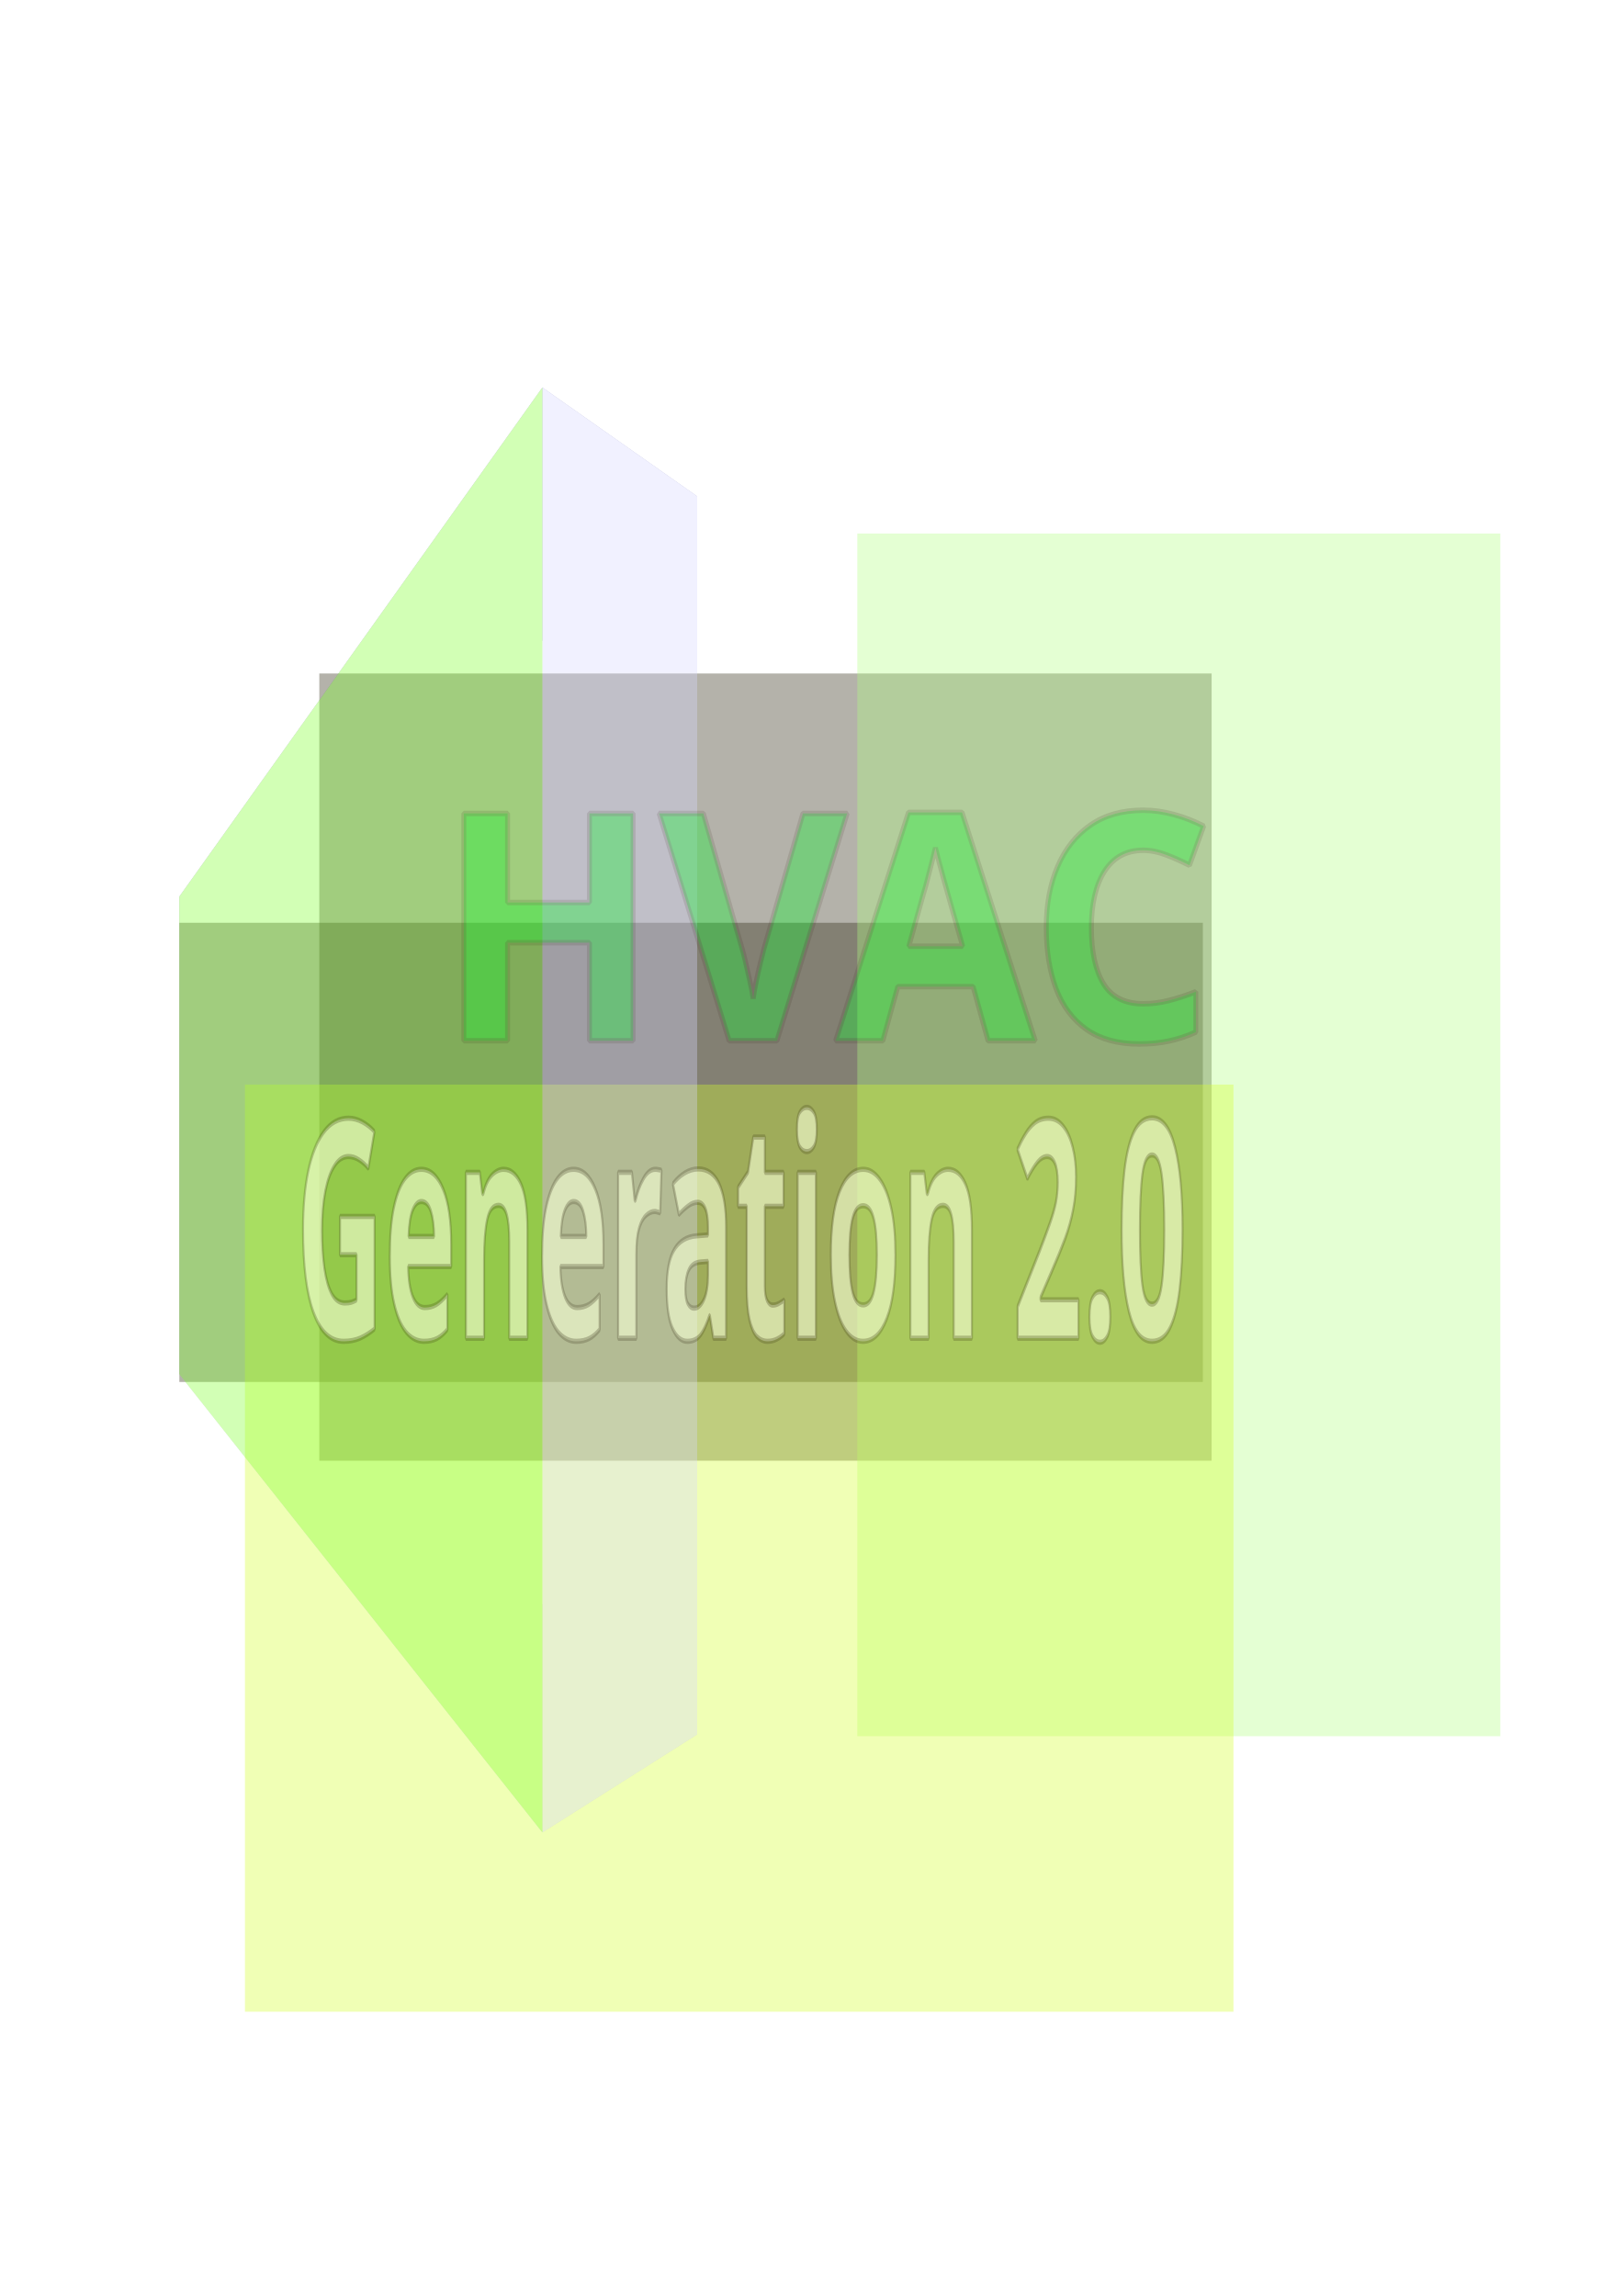
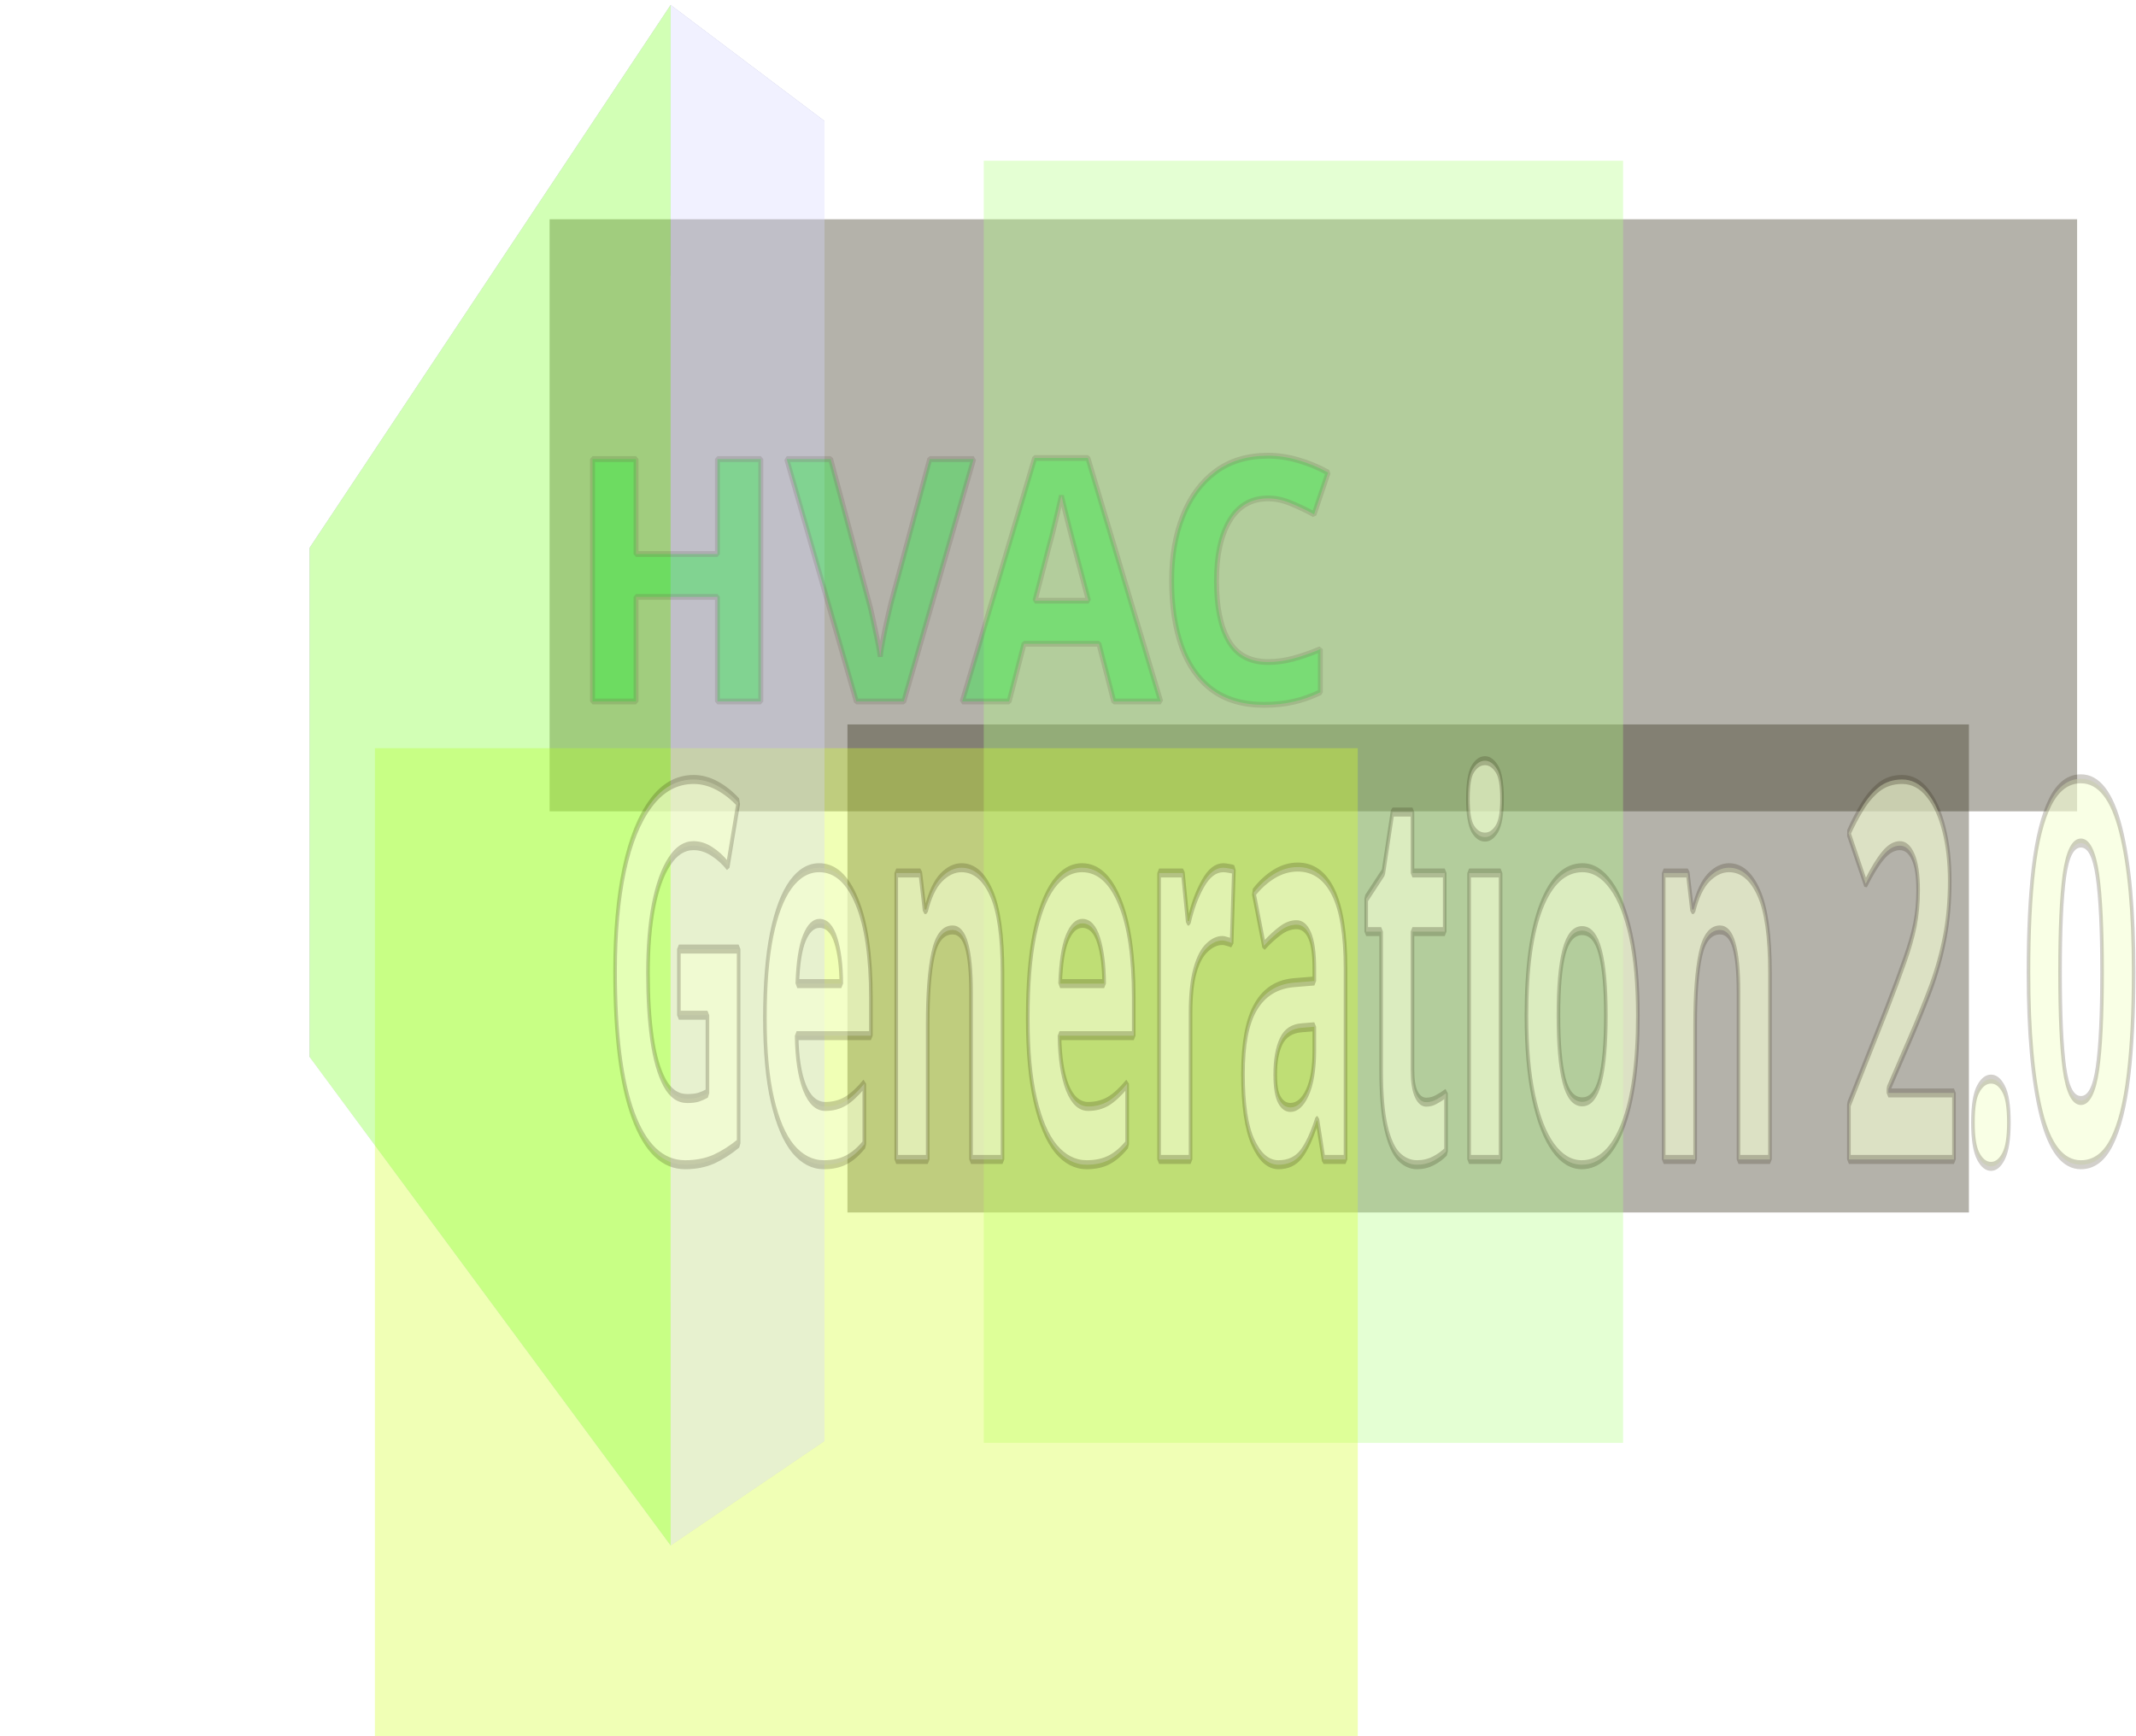
- <svg xmlns="http://www.w3.org/2000/svg" width="210mm" height="297mm" viewBox="0 0 210 297" version="1.1" id="svg6683">
+ <svg xmlns="http://www.w3.org/2000/svg" width="160mm" height="130mm" viewBox="0 0 160 130" version="1.1" id="svg6683">
  <defs id="defs6680">
    </defs>
  <g id="layer1">
-     <rect style="opacity:0.35;fill:#28220b;stroke:#280b0b;stroke-width:0.169;stroke-linejoin:bevel;stroke-opacity:0;fill-opacity:1" id="rect7582" width="115.406" height="101.829" x="41.297" y="87.12" />
-     <rect style="opacity:0.35;fill:#28220b;fill-opacity:1;stroke:#280b0b;stroke-width:0.169;stroke-linejoin:bevel;stroke-opacity:0" id="rect10292" width="132.377" height="59.4" x="23.194" y="119.366" />
-     <rect style="opacity:0.35;fill:#b3ff80;fill-opacity:1;stroke:#280b0b;stroke-width:0.169;stroke-linejoin:bevel;stroke-opacity:0" id="rect10294" width="83.16" height="155.571" x="110.88" y="69.017" />
-     <rect style="opacity:0.35;fill:#d4ff2a;fill-opacity:1;stroke:#280b0b;stroke-width:0.169;stroke-linejoin:bevel;stroke-opacity:0" id="rect10296" width="127.851" height="119.931" x="31.68" y="140.297" />
-     <g id="g10358" style="opacity:0.35;fill:#28220b;fill-opacity:1;stroke:#280b0b;stroke-width:0.639;stroke-linejoin:bevel;stroke-opacity:0">
-       <path id="path10370" style="fill:#e9e9ff;fill-rule:evenodd;stroke:none;stroke-linejoin:round" d="M 32.971,117.674 90.164,64.201 V 224.364 l -57.193,-48.122 z" points="90.164,64.201 90.164,224.364 32.971,176.241 32.971,117.674 " />
-       <path id="path10360" style="fill:#353564;fill-rule:evenodd;stroke:none;stroke-linejoin:round" d="m 23.194,115.971 v 61.802 l 9.776,-1.532 v -58.568 z" points="23.194,177.773 32.971,176.241 32.971,117.674 23.194,115.971 " />
-       <path id="path10368" style="fill:#afafde;fill-rule:evenodd;stroke:none;stroke-linejoin:round" d="m 23.194,177.773 46.954,59.261 20.015,-12.671 -57.193,-48.122 z" points="70.149,237.034 90.164,224.364 32.971,176.241 23.194,177.773 " />
-       <path id="path10362" style="fill:#4d4d9f;fill-rule:evenodd;stroke:none;stroke-linejoin:round" d="M 23.194,115.971 70.149,50.121 90.164,64.201 32.971,117.674 Z" points="70.149,50.121 90.164,64.201 32.971,117.674 23.194,115.971 " />
-       <path id="path10366" style="fill:#d7d7ff;fill-rule:evenodd;stroke:none;stroke-linejoin:round" d="M 70.149,50.121 V 237.034 L 90.164,224.364 V 64.201 Z" points="70.149,237.034 90.164,224.364 90.164,64.201 70.149,50.121 " />
-       <path id="path10364" style="fill:#7fff2a;fill-rule:evenodd;stroke:none;stroke-linejoin:round" d="M 23.194,115.971 70.149,50.121 V 237.034 L 23.194,177.773 Z" points="70.149,50.121 70.149,237.034 23.194,177.773 23.194,115.971 " />
+     <rect style="opacity:0.35;fill:#28220b;fill-opacity:1;stroke:#280b0b;stroke-width:0.086;stroke-linejoin:bevel;stroke-opacity:0" id="rect7582" width="84.003" height="36.559" x="63.481" y="54.27" />
+     <rect style="opacity:0.35;fill:#28220b;fill-opacity:1;stroke:#280b0b;stroke-width:0.136;stroke-linejoin:bevel;stroke-opacity:0" id="rect10292" width="114.419" height="44.352" x="41.169" y="16.426" />
+     <g id="g327" transform="matrix(0.5758598,0,0,0.6173741,9.838897,-30.5685)">
+       <rect style="opacity:0.35;fill:#b3ff80;fill-opacity:1;stroke:#280b0b;stroke-width:0.169;stroke-linejoin:bevel;stroke-opacity:0" id="rect10294" width="83.16" height="155.571" x="110.88" y="69.017" />
+       <rect style="opacity:0.35;fill:#d4ff2a;fill-opacity:1;stroke:#280b0b;stroke-width:0.169;stroke-linejoin:bevel;stroke-opacity:0" id="rect10296" width="127.851" height="119.931" x="31.68" y="140.297" />
+       <g id="g10358" style="opacity:0.35;fill:#28220b;fill-opacity:1;stroke:#280b0b;stroke-width:0.639;stroke-linejoin:bevel;stroke-opacity:0">
+         <path id="path10370" style="fill:#e9e9ff;fill-rule:evenodd;stroke:none;stroke-linejoin:round" d="M 32.971,117.674 90.164,64.201 V 224.364 L 32.971,176.242 Z" points="90.164,64.201 90.164,224.364 32.971,176.242 32.971,117.674 " />
+         <path id="path10360" style="fill:#353564;fill-rule:evenodd;stroke:none;stroke-linejoin:round" d="m 23.194,115.972 v 61.802 l 9.776,-1.532 v -58.568 z" points="23.194,177.774 32.971,176.242 32.971,117.674 23.194,115.972 " />
+         <path id="path10368" style="fill:#afafde;fill-rule:evenodd;stroke:none;stroke-linejoin:round" d="M 23.194,177.774 70.149,237.034 90.164,224.364 32.971,176.242 Z" points="70.149,237.034 90.164,224.364 32.971,176.242 23.194,177.774 " />
+         <path id="path10362" style="fill:#4d4d9f;fill-rule:evenodd;stroke:none;stroke-linejoin:round" d="M 23.194,115.972 70.149,50.121 90.164,64.201 32.971,117.674 Z" points="70.149,50.121 90.164,64.201 32.971,117.674 23.194,115.972 " />
+         <path id="path10366" style="fill:#d7d7ff;fill-rule:evenodd;stroke:none;stroke-linejoin:round" d="M 70.149,50.121 V 237.034 L 90.164,224.364 V 64.201 Z" points="70.149,237.034 90.164,224.364 90.164,64.201 70.149,50.121 " />
+         <path id="path10364" style="fill:#7fff2a;fill-rule:evenodd;stroke:none;stroke-linejoin:round" d="M 23.194,115.972 70.149,50.121 V 237.034 L 23.194,177.774 Z" points="70.149,50.121 70.149,237.034 23.194,177.774 23.194,115.972 " />
+       </g>
+       <text xml:space="preserve" style="font-style:normal;font-variant:normal;font-weight:bold;font-stretch:normal;font-size:39.261px;font-family:Calibri;-inkscape-font-specification:'Calibri, Bold';font-variant-ligatures:normal;font-variant-caps:normal;font-variant-numeric:normal;font-variant-east-asian:normal;opacity:0.35;fill:#0bf82b;fill-opacity:1;stroke:#28220b;stroke-width:0.672;stroke-linejoin:bevel;stroke-opacity:0.349" x="59.412" y="128.315" id="text15085" transform="scale(0.953074,1.049236)">
+         <tspan id="tspan15083" style="font-style:normal;font-variant:normal;font-weight:bold;font-stretch:normal;font-size:39.261px;font-family:Calibri;-inkscape-font-specification:'Calibri, Bold';font-variant-ligatures:normal;font-variant-caps:normal;font-variant-numeric:normal;font-variant-east-asian:normal;fill:#0bf82b;fill-opacity:1;stroke:#28220b;stroke-width:0.672;stroke-opacity:0.349" x="59.412" y="128.315">HVAC</tspan>
+       </text>
    </g>
-     <text xml:space="preserve" style="font-style:normal;font-variant:normal;font-weight:bold;font-stretch:normal;font-size:39.261px;font-family:Calibri;-inkscape-font-specification:'Calibri, Bold';font-variant-ligatures:normal;font-variant-caps:normal;font-variant-numeric:normal;font-variant-east-asian:normal;opacity:0.35;fill:#0bf82b;fill-opacity:1;stroke:#28220b;stroke-width:0.672;stroke-linejoin:bevel;stroke-opacity:0.349" x="59.412" y="128.315" id="text15085" transform="scale(0.953074,1.049236)">
-       <tspan id="tspan15083" style="font-style:normal;font-variant:normal;font-weight:bold;font-stretch:normal;font-size:39.261px;font-family:Calibri;-inkscape-font-specification:'Calibri, Bold';font-variant-ligatures:normal;font-variant-caps:normal;font-variant-numeric:normal;font-variant-east-asian:normal;stroke:#28220b;stroke-width:0.672;stroke-opacity:0.349;fill:#0bf82b;fill-opacity:1" x="59.412" y="128.315">HVAC</tspan>
-     </text>
-     <text xml:space="preserve" style="font-style:normal;font-variant:normal;font-weight:bold;font-stretch:normal;font-size:24.905px;font-family:Calibri;-inkscape-font-specification:'Calibri, Bold';font-variant-ligatures:normal;font-variant-caps:normal;font-variant-numeric:normal;font-variant-east-asian:normal;opacity:0.61;fill:#f6ffd5;fill-opacity:1;stroke:#28220b;stroke-width:0.426;stroke-linejoin:bevel;stroke-opacity:0.349" x="60.436" y="109.654" id="text15502" transform="scale(0.633444,1.578672)">
-       <tspan id="tspan15500" style="stroke-width:0.426;fill:#f6ffd5" x="60.436" y="109.654">Generation 2.0</tspan>
+     <text xml:space="preserve" style="font-style:normal;font-variant:normal;font-weight:bold;font-stretch:normal;font-size:24.905px;font-family:Calibri;-inkscape-font-specification:'Calibri, Bold';font-variant-ligatures:normal;font-variant-caps:normal;font-variant-numeric:normal;font-variant-east-asian:normal;opacity:0.61;fill:#f6ffd5;fill-opacity:1;stroke:#28220b;stroke-width:0.426;stroke-linejoin:bevel;stroke-opacity:0.349" x="71.296" y="55.017" id="text15502" transform="scale(0.633444,1.578672)">
+       <tspan id="tspan15500" style="fill:#f6ffd5;stroke-width:0.426" x="71.296" y="55.017">Generation 2.0</tspan>
    </text>
  </g>
</svg>
